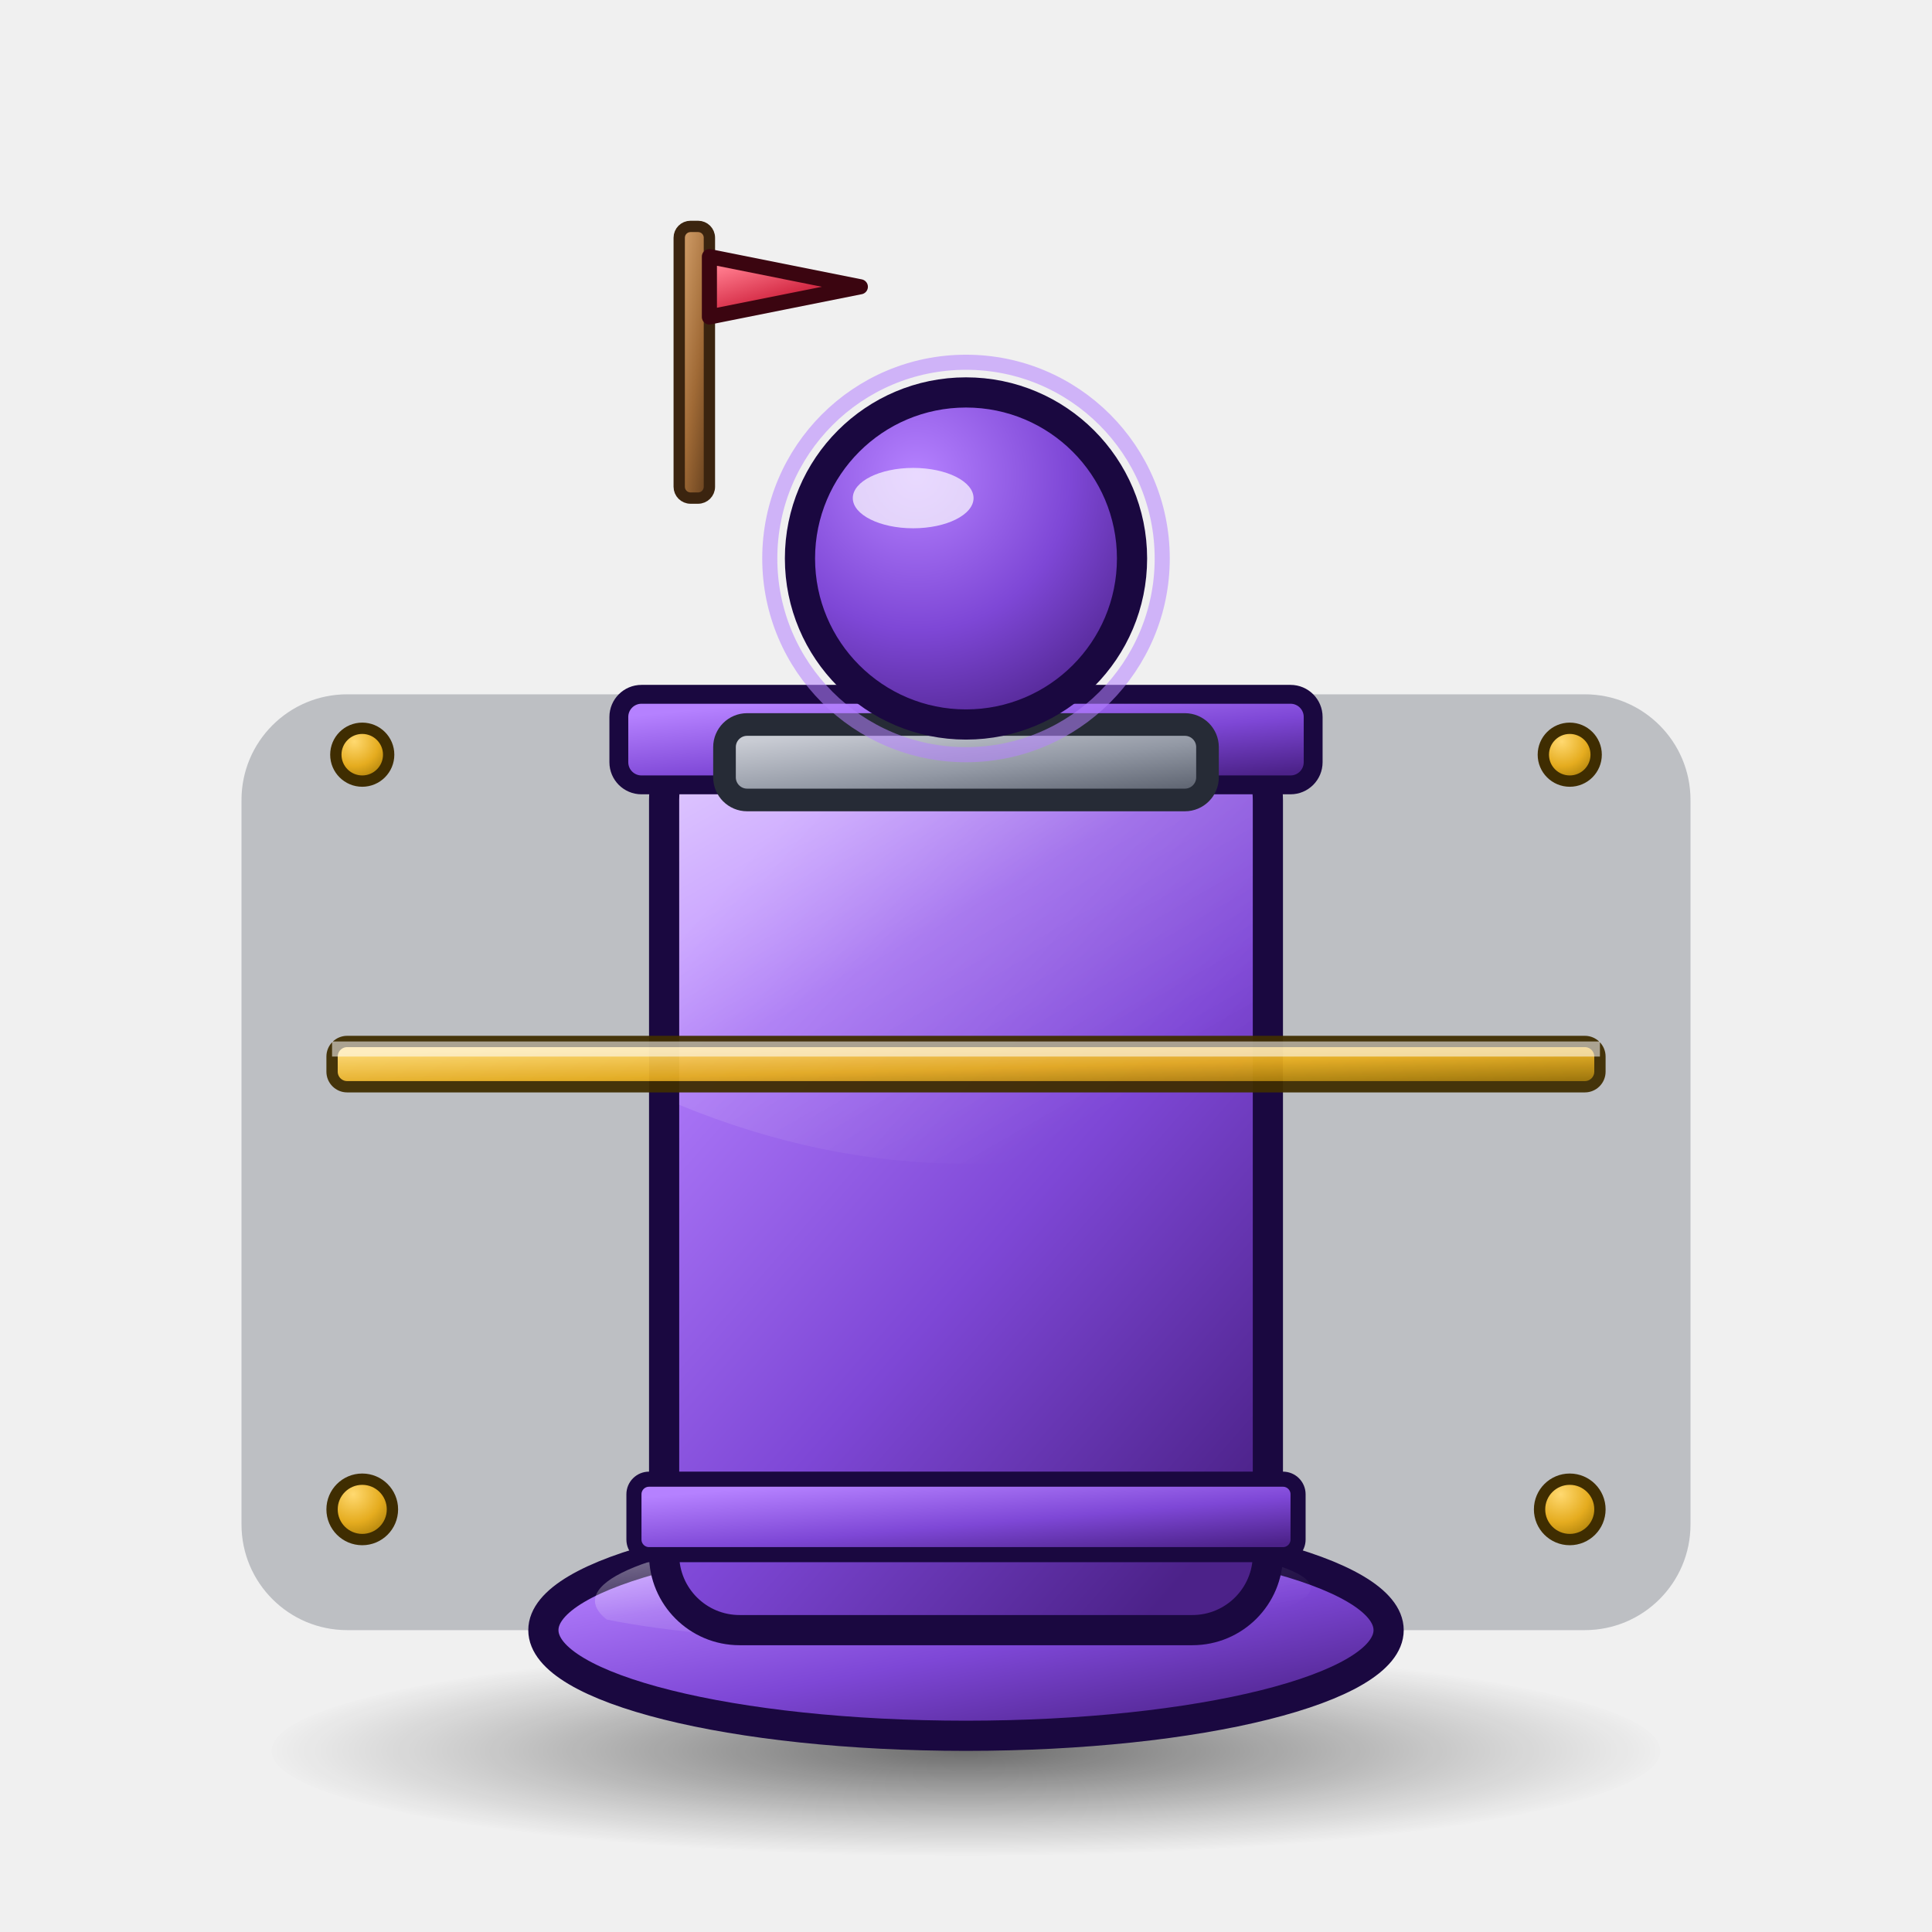
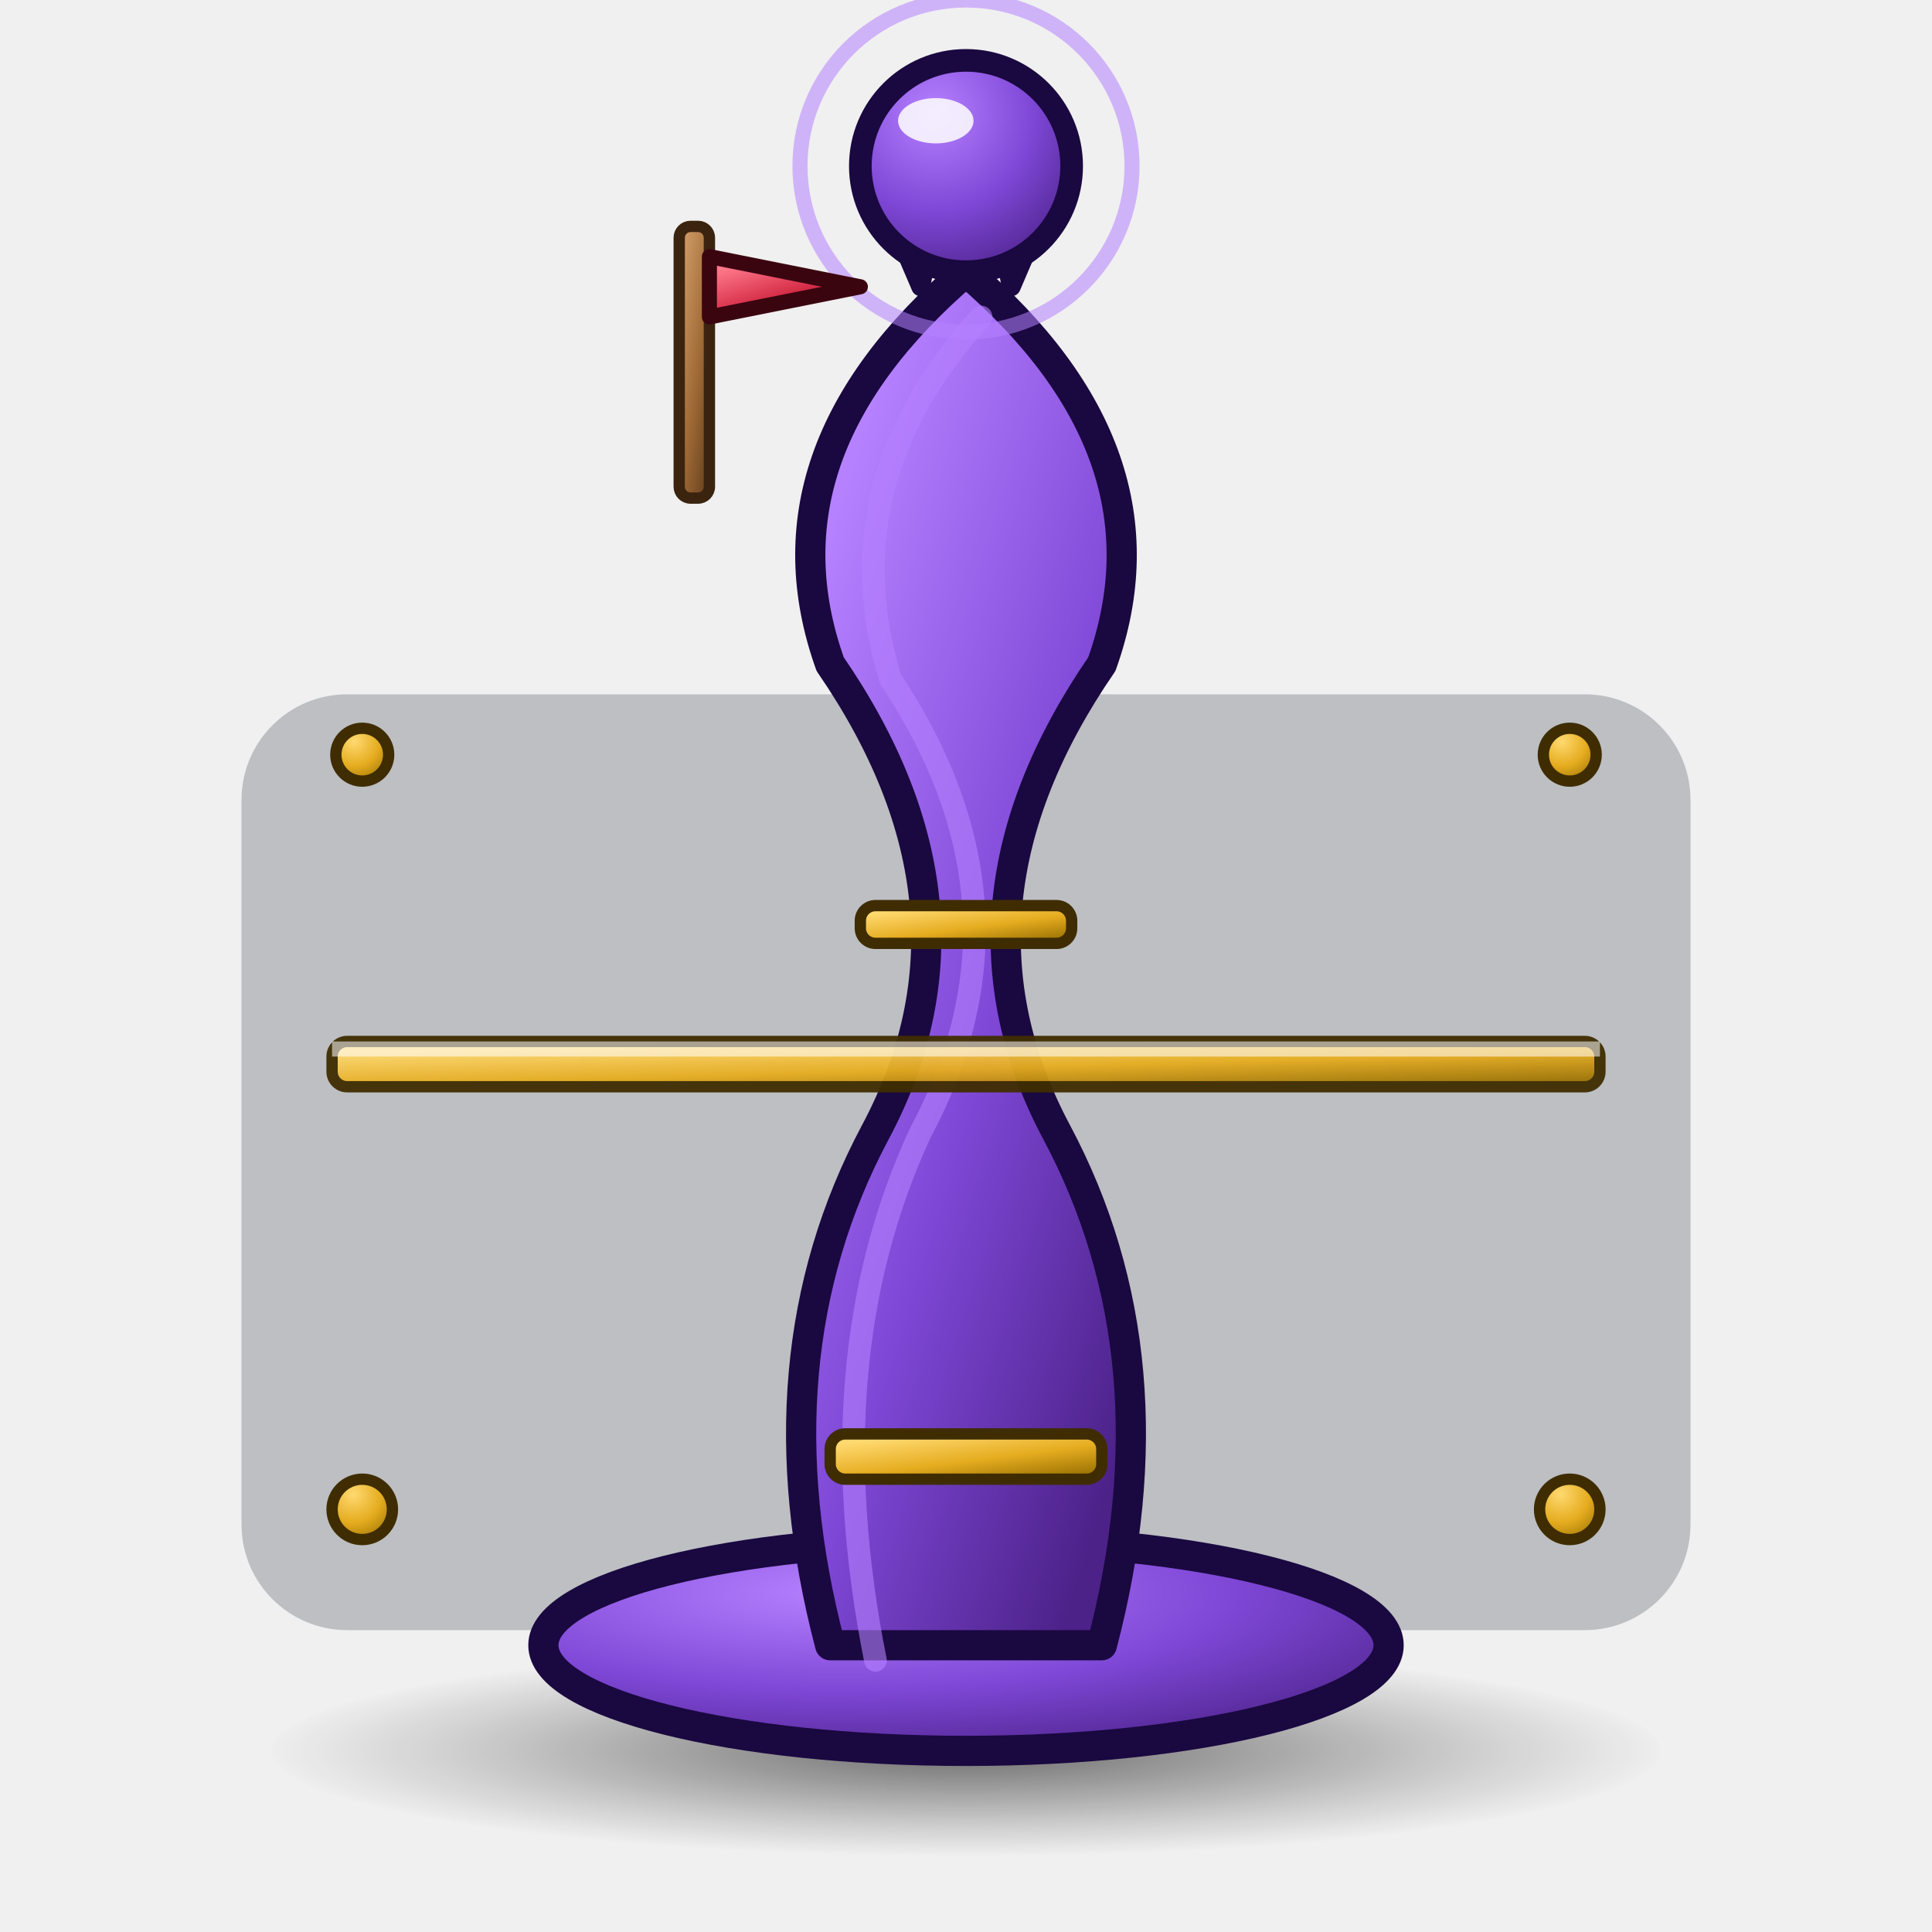
<svg xmlns="http://www.w3.org/2000/svg" viewBox="0 0 256 256" width="256" height="256" shape-rendering="geometricPrecision">
  <defs>
    <filter id="gk-shadow-soft" x="-30%" y="-30%" width="160%" height="160%">
      <feGaussianBlur in="SourceAlpha" stdDeviation="3" />
      <feOffset dx="0" dy="3" result="b" />
      <feComponentTransfer>
        <feFuncA type="linear" slope="0.55" />
      </feComponentTransfer>
      <feMerge>
        <feMergeNode />
        <feMergeNode in="SourceGraphic" />
      </feMerge>
    </filter>
    <filter id="gk-bevel" x="-10%" y="-10%" width="120%" height="120%">
      <feGaussianBlur in="SourceAlpha" stdDeviation="2" result="blur" />
      <feSpecularLighting in="blur" surfaceScale="3" specularConstant="0.6" specularExponent="20" lighting-color="#ffffff" result="spec">
        <feDistantLight azimuth="135" elevation="55" />
      </feSpecularLighting>
      <feComposite in="spec" in2="SourceAlpha" operator="in" result="specMasked" />
      <feComposite in="SourceGraphic" in2="specMasked" operator="arithmetic" k1="0" k2="1" k3="1" k4="0" />
    </filter>
    <linearGradient id="gk-gloss" x1="0" y1="0" x2="0.7" y2="0.9">
      <stop offset="0" stop-color="#FFFFFF" stop-opacity="0.85" />
      <stop offset="0.55" stop-color="#FFFFFF" stop-opacity="0.18" />
      <stop offset="1" stop-color="#FFFFFF" stop-opacity="0" />
    </linearGradient>
    <radialGradient id="gk-contact-shadow" cx="0.5" cy="0.5" r="0.5">
      <stop offset="0" stop-color="#000000" stop-opacity="0.55" />
      <stop offset="0.7" stop-color="#000000" stop-opacity="0.15" />
      <stop offset="1" stop-color="#000000" stop-opacity="0" />
    </radialGradient>
    <linearGradient id="gk-grad-wood" x1="0.2" y1="0.1" x2="0.85" y2="0.95">
      <stop offset="0" stop-color="#C99560" />
      <stop offset="0.55" stop-color="#A06A36" />
      <stop offset="1" stop-color="#6E4621" />
    </linearGradient>
    <radialGradient id="gk-rgrad-wood" cx="0.35" cy="0.25" r="0.85">
      <stop offset="0" stop-color="#C99560" />
      <stop offset="0.55" stop-color="#A06A36" />
      <stop offset="1" stop-color="#6E4621" />
    </radialGradient>
    <linearGradient id="gk-grad-stone" x1="0.2" y1="0.1" x2="0.85" y2="0.95">
      <stop offset="0" stop-color="#C9CCD4" />
      <stop offset="0.55" stop-color="#9298A4" />
      <stop offset="1" stop-color="#5E6471" />
    </linearGradient>
    <radialGradient id="gk-rgrad-stone" cx="0.35" cy="0.25" r="0.85">
      <stop offset="0" stop-color="#C9CCD4" />
      <stop offset="0.55" stop-color="#9298A4" />
      <stop offset="1" stop-color="#5E6471" />
    </radialGradient>
    <linearGradient id="gk-grad-brick" x1="0.2" y1="0.1" x2="0.85" y2="0.95">
      <stop offset="0" stop-color="#CE684D" />
      <stop offset="0.55" stop-color="#9C4231" />
      <stop offset="1" stop-color="#6A2618" />
    </linearGradient>
    <radialGradient id="gk-rgrad-brick" cx="0.35" cy="0.25" r="0.85">
      <stop offset="0" stop-color="#CE684D" />
      <stop offset="0.55" stop-color="#9C4231" />
      <stop offset="1" stop-color="#6A2618" />
    </radialGradient>
    <linearGradient id="gk-grad-thatch" x1="0.2" y1="0.1" x2="0.85" y2="0.95">
      <stop offset="0" stop-color="#E3B563" />
      <stop offset="0.55" stop-color="#B0832F" />
      <stop offset="1" stop-color="#79581B" />
    </linearGradient>
    <radialGradient id="gk-rgrad-thatch" cx="0.35" cy="0.25" r="0.85">
      <stop offset="0" stop-color="#E3B563" />
      <stop offset="0.55" stop-color="#B0832F" />
      <stop offset="1" stop-color="#79581B" />
    </radialGradient>
    <linearGradient id="gk-grad-steel" x1="0.2" y1="0.1" x2="0.85" y2="0.95">
      <stop offset="0" stop-color="#A0B0BE" />
      <stop offset="0.55" stop-color="#6F8190" />
      <stop offset="1" stop-color="#3F4D5A" />
    </linearGradient>
    <radialGradient id="gk-rgrad-steel" cx="0.35" cy="0.25" r="0.85">
      <stop offset="0" stop-color="#A0B0BE" />
      <stop offset="0.55" stop-color="#6F8190" />
      <stop offset="1" stop-color="#3F4D5A" />
    </radialGradient>
    <linearGradient id="gk-grad-iron" x1="0.2" y1="0.1" x2="0.85" y2="0.95">
      <stop offset="0" stop-color="#6B7080" />
      <stop offset="0.55" stop-color="#43485A" />
      <stop offset="1" stop-color="#21253A" />
    </linearGradient>
    <radialGradient id="gk-rgrad-iron" cx="0.35" cy="0.25" r="0.85">
      <stop offset="0" stop-color="#6B7080" />
      <stop offset="0.55" stop-color="#43485A" />
      <stop offset="1" stop-color="#21253A" />
    </radialGradient>
    <linearGradient id="gk-grad-copper" x1="0.2" y1="0.1" x2="0.85" y2="0.95">
      <stop offset="0" stop-color="#E2A172" />
      <stop offset="0.55" stop-color="#B36839" />
      <stop offset="1" stop-color="#7A3F1B" />
    </linearGradient>
    <radialGradient id="gk-rgrad-copper" cx="0.35" cy="0.25" r="0.85">
      <stop offset="0" stop-color="#E2A172" />
      <stop offset="0.55" stop-color="#B36839" />
      <stop offset="1" stop-color="#7A3F1B" />
    </radialGradient>
    <linearGradient id="gk-grad-gold" x1="0.2" y1="0.1" x2="0.85" y2="0.95">
      <stop offset="0" stop-color="#FFD970" />
      <stop offset="0.55" stop-color="#E5AC1F" />
      <stop offset="1" stop-color="#9F7505" />
    </linearGradient>
    <radialGradient id="gk-rgrad-gold" cx="0.35" cy="0.25" r="0.85">
      <stop offset="0" stop-color="#FFD970" />
      <stop offset="0.55" stop-color="#E5AC1F" />
      <stop offset="1" stop-color="#9F7505" />
    </radialGradient>
    <linearGradient id="gk-grad-ruby" x1="0.2" y1="0.1" x2="0.85" y2="0.95">
      <stop offset="0" stop-color="#FF7A8C" />
      <stop offset="0.55" stop-color="#D62E48" />
      <stop offset="1" stop-color="#8C1428" />
    </linearGradient>
    <radialGradient id="gk-rgrad-ruby" cx="0.35" cy="0.25" r="0.85">
      <stop offset="0" stop-color="#FF7A8C" />
      <stop offset="0.55" stop-color="#D62E48" />
      <stop offset="1" stop-color="#8C1428" />
    </radialGradient>
    <linearGradient id="gk-grad-emerald" x1="0.2" y1="0.1" x2="0.85" y2="0.95">
      <stop offset="0" stop-color="#5BDD96" />
      <stop offset="0.55" stop-color="#1FA561" />
      <stop offset="1" stop-color="#0E6C3D" />
    </linearGradient>
    <radialGradient id="gk-rgrad-emerald" cx="0.35" cy="0.25" r="0.85">
      <stop offset="0" stop-color="#5BDD96" />
      <stop offset="0.55" stop-color="#1FA561" />
      <stop offset="1" stop-color="#0E6C3D" />
    </radialGradient>
    <linearGradient id="gk-grad-sapphire" x1="0.2" y1="0.1" x2="0.85" y2="0.95">
      <stop offset="0" stop-color="#5A9EF7" />
      <stop offset="0.55" stop-color="#235FCB" />
      <stop offset="1" stop-color="#103480" />
    </linearGradient>
    <radialGradient id="gk-rgrad-sapphire" cx="0.35" cy="0.25" r="0.85">
      <stop offset="0" stop-color="#5A9EF7" />
      <stop offset="0.55" stop-color="#235FCB" />
      <stop offset="1" stop-color="#103480" />
    </radialGradient>
    <linearGradient id="gk-grad-amethyst" x1="0.2" y1="0.1" x2="0.85" y2="0.95">
      <stop offset="0" stop-color="#B581FF" />
      <stop offset="0.55" stop-color="#7E47D6" />
      <stop offset="1" stop-color="#4C2289" />
    </linearGradient>
    <radialGradient id="gk-rgrad-amethyst" cx="0.35" cy="0.25" r="0.85">
      <stop offset="0" stop-color="#B581FF" />
      <stop offset="0.55" stop-color="#7E47D6" />
      <stop offset="1" stop-color="#4C2289" />
    </radialGradient>
    <linearGradient id="gk-grad-leaf" x1="0.2" y1="0.1" x2="0.85" y2="0.95">
      <stop offset="0" stop-color="#7BD15A" />
      <stop offset="0.55" stop-color="#3D9226" />
      <stop offset="1" stop-color="#1F5712" />
    </linearGradient>
    <radialGradient id="gk-rgrad-leaf" cx="0.35" cy="0.25" r="0.85">
      <stop offset="0" stop-color="#7BD15A" />
      <stop offset="0.55" stop-color="#3D9226" />
      <stop offset="1" stop-color="#1F5712" />
    </radialGradient>
    <linearGradient id="gk-grad-sky" x1="0.2" y1="0.1" x2="0.85" y2="0.95">
      <stop offset="0" stop-color="#A8D9FF" />
      <stop offset="0.55" stop-color="#5FA8E8" />
      <stop offset="1" stop-color="#2C6BB0" />
    </linearGradient>
    <radialGradient id="gk-rgrad-sky" cx="0.35" cy="0.25" r="0.85">
      <stop offset="0" stop-color="#A8D9FF" />
      <stop offset="0.55" stop-color="#5FA8E8" />
      <stop offset="1" stop-color="#2C6BB0" />
    </radialGradient>
    <linearGradient id="gk-grad-dark" x1="0.2" y1="0.1" x2="0.85" y2="0.95">
      <stop offset="0" stop-color="#3A4250" />
      <stop offset="0.55" stop-color="#222937" />
      <stop offset="1" stop-color="#10141C" />
    </linearGradient>
    <radialGradient id="gk-rgrad-dark" cx="0.35" cy="0.25" r="0.85">
      <stop offset="0" stop-color="#3A4250" />
      <stop offset="0.55" stop-color="#222937" />
      <stop offset="1" stop-color="#10141C" />
    </radialGradient>
    <linearGradient id="gk-grad-cream" x1="0.2" y1="0.1" x2="0.85" y2="0.95">
      <stop offset="0" stop-color="#FFF6D8" />
      <stop offset="0.55" stop-color="#F1DDA4" />
      <stop offset="1" stop-color="#B19D6E" />
    </linearGradient>
    <radialGradient id="gk-rgrad-cream" cx="0.35" cy="0.25" r="0.85">
      <stop offset="0" stop-color="#FFF6D8" />
      <stop offset="0.55" stop-color="#F1DDA4" />
      <stop offset="1" stop-color="#B19D6E" />
    </radialGradient>
    <radialGradient id="gk-rarity-common" cx="0.5" cy="0.55" r="0.55">
      <stop offset="0" stop-color="#9298A4" stop-opacity="0.85" />
      <stop offset="0.6" stop-color="#9298A4" stop-opacity="0.35" />
      <stop offset="1" stop-color="#9298A4" stop-opacity="0" />
    </radialGradient>
    <radialGradient id="gk-rarity-uncommon" cx="0.5" cy="0.55" r="0.55">
      <stop offset="0" stop-color="#3D9226" stop-opacity="0.85" />
      <stop offset="0.6" stop-color="#3D9226" stop-opacity="0.35" />
      <stop offset="1" stop-color="#3D9226" stop-opacity="0" />
    </radialGradient>
    <radialGradient id="gk-rarity-rare" cx="0.5" cy="0.55" r="0.55">
      <stop offset="0" stop-color="#235FCB" stop-opacity="0.85" />
      <stop offset="0.6" stop-color="#235FCB" stop-opacity="0.35" />
      <stop offset="1" stop-color="#235FCB" stop-opacity="0" />
    </radialGradient>
    <radialGradient id="gk-rarity-epic" cx="0.5" cy="0.55" r="0.55">
      <stop offset="0" stop-color="#7E47D6" stop-opacity="0.85" />
      <stop offset="0.6" stop-color="#7E47D6" stop-opacity="0.35" />
      <stop offset="1" stop-color="#7E47D6" stop-opacity="0" />
    </radialGradient>
    <radialGradient id="gk-rarity-legendary" cx="0.5" cy="0.55" r="0.55">
      <stop offset="0" stop-color="#E5AC1F" stop-opacity="0.85" />
      <stop offset="0.6" stop-color="#E5AC1F" stop-opacity="0.35" />
      <stop offset="1" stop-color="#E5AC1F" stop-opacity="0" />
    </radialGradient>
    <radialGradient id="gk-rarity-mythic" cx="0.5" cy="0.55" r="0.55">
      <stop offset="0" stop-color="#D62E48" stop-opacity="0.85" />
      <stop offset="0.6" stop-color="#D62E48" stop-opacity="0.35" />
      <stop offset="1" stop-color="#D62E48" stop-opacity="0" />
    </radialGradient>
  </defs>
  <rect x="32" y="92" width="192" height="124" rx="14" fill="#5E6471" opacity="0.35" />
  <ellipse cx="128" cy="232" rx="92" ry="14" fill="url(#gk-contact-shadow)" />
-   <ellipse cx="128" cy="216" rx="56" ry="14" fill="url(#gk-grad-amethyst)" stroke="#1A0840" stroke-width="4" />
-   <path d="M 80.4 214.6              A 47.6 9.8 0 0 1 164.4 206.2              A 39.2 5.6 0 0 1 80.4 214.6 Z" fill="url(#gk-gloss)" opacity="0.7" pointer-events="none" />
-   <rect x="88" y="96" width="80" height="120" rx="10" ry="10" fill="url(#gk-grad-amethyst)" stroke="#1A0840" stroke-width="4" />
-   <path d="M 90 106              Q 90 98 98 98              L 158 98              Q 166 98 166 106              L 166 146.4              Q 128 162 90 146.4              Z" fill="url(#gk-gloss)" opacity="0.7" pointer-events="none" />
-   <rect x="82" y="92" width="92" height="12" rx="3" fill="url(#gk-grad-amethyst)" stroke="#1A0840" stroke-width="2.5" />
-   <rect x="84" y="196" width="88" height="10" rx="2" fill="url(#gk-grad-amethyst)" stroke="#1A0840" stroke-width="2" />
-   <rect x="96" y="96" width="64" height="10" rx="3" fill="url(#gk-grad-stone)" stroke="#262B36" stroke-width="3" />
-   <circle cx="128" cy="74" r="22" fill="url(#gk-rgrad-amethyst)" stroke="#1A0840" stroke-width="4" />
-   <ellipse cx="121" cy="66" rx="8" ry="4" fill="#FFFFFF" opacity="0.7" />
-   <circle cx="128" cy="74" r="26" fill="none" stroke="#B581FF" stroke-width="2" opacity="0.55" />
+   <ellipse cx="128" cy="218" rx="56" ry="14" fill="url(#gk-rgrad-amethyst)" stroke="#1A0840" stroke-width="4" />
+   <path d="M 110 218          Q 100 180 116 150          Q 132 120 110 88          Q 100 60 128 36          Q 156 60 146 88          Q 124 120 140 150          Q 156 180 146 218 Z" fill="url(#gk-grad-amethyst)" stroke="#1A0840" stroke-width="4" stroke-linejoin="round" />
+   <path d="M 116 220 Q 108 180 122 150 Q 138 120 118 90 Q 110 64 130 42" fill="none" stroke="#B581FF" stroke-width="3" opacity="0.6" stroke-linecap="round" />
+   <rect x="110" y="190" width="36" height="6" rx="2" fill="url(#gk-grad-gold)" stroke="#3F2D01" stroke-width="1.5" />
+   <rect x="114" y="120" width="28" height="5" rx="2" fill="url(#gk-grad-gold)" stroke="#3F2D01" stroke-width="1.5" />
+   <g fill="url(#gk-rgrad-amethyst)" stroke="#1A0840" stroke-width="2.5" stroke-linejoin="round">
+     <path d="M 122 38 L 116 24 L 124 28 Z" />
+     <path d="M 134 38 L 140 24 L 132 28 Z" />
+   </g>
+   <circle cx="128" cy="22" r="14" fill="url(#gk-rgrad-amethyst)" stroke="#1A0840" stroke-width="3" />
+   <ellipse cx="124" cy="16" rx="5" ry="3" fill="#FFFFFF" opacity="0.85" />
+   <circle cx="128" cy="22" r="22" fill="none" stroke="#B581FF" stroke-width="2" opacity="0.55" />
  <g>
    <rect x="90" y="30" width="4" height="36" rx="1.5" fill="url(#gk-grad-wood)" stroke="#3B240F" stroke-width="1.5" />
    <path d="M 94 34            L 114 38            L 94 42 Z" fill="url(#gk-grad-ruby)" stroke="#3B0510" stroke-width="2" stroke-linejoin="round" />
  </g>
  <rect x="44" y="138" width="168" height="6" rx="2" fill="url(#gk-grad-gold)" stroke="#3F2D01" stroke-width="1.5" opacity="0.95" />
  <rect x="44" y="138" width="168" height="2" fill="#FFFFFF" opacity="0.55" />
  <g fill="url(#gk-rgrad-gold)" stroke="#3F2D01" stroke-width="1.5">
    <circle cx="48" cy="200" r="4" />
    <circle cx="208" cy="200" r="4" />
    <circle cx="48" cy="100" r="3.5" />
    <circle cx="208" cy="100" r="3.5" />
  </g>
</svg>
